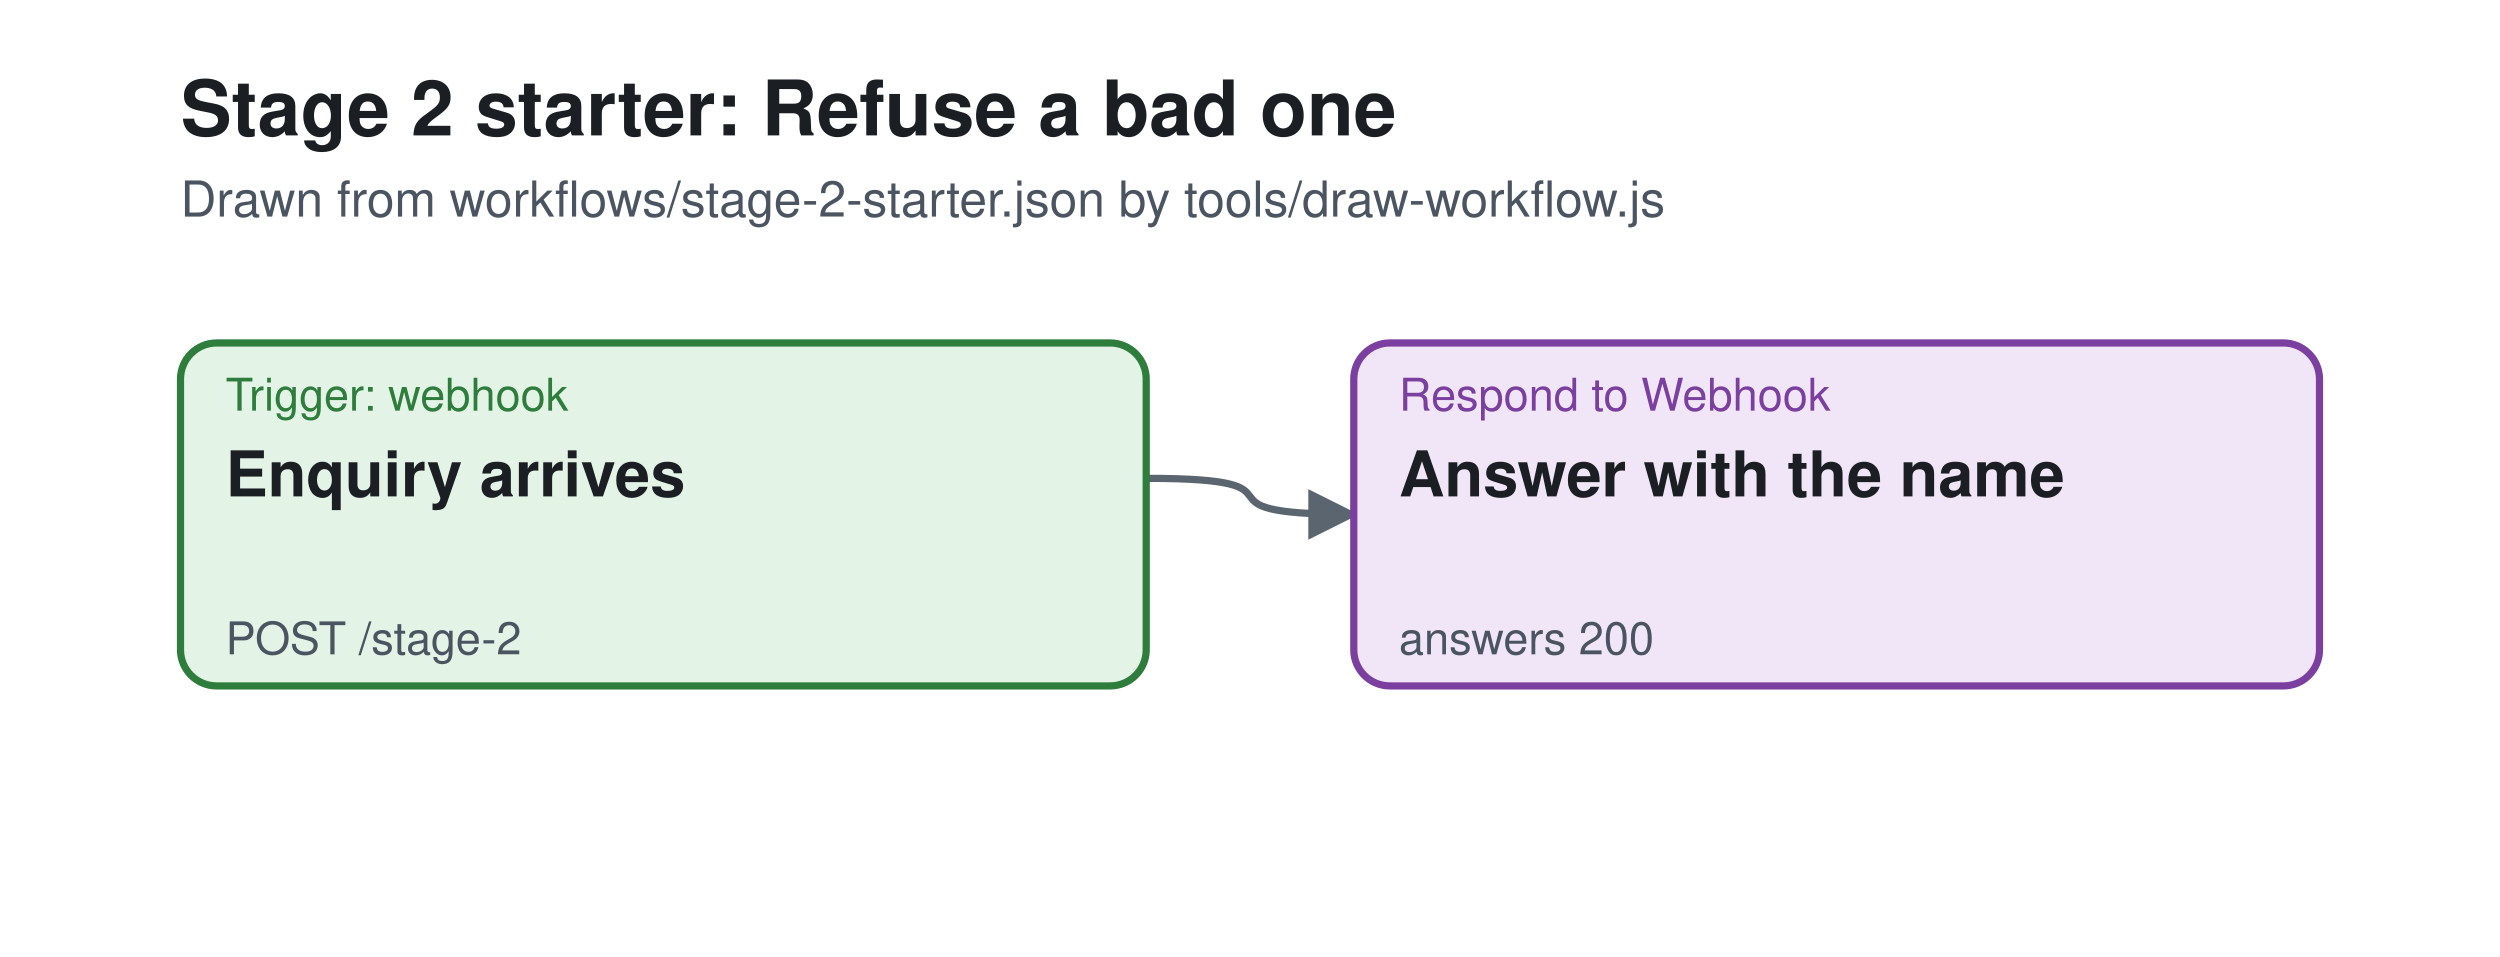
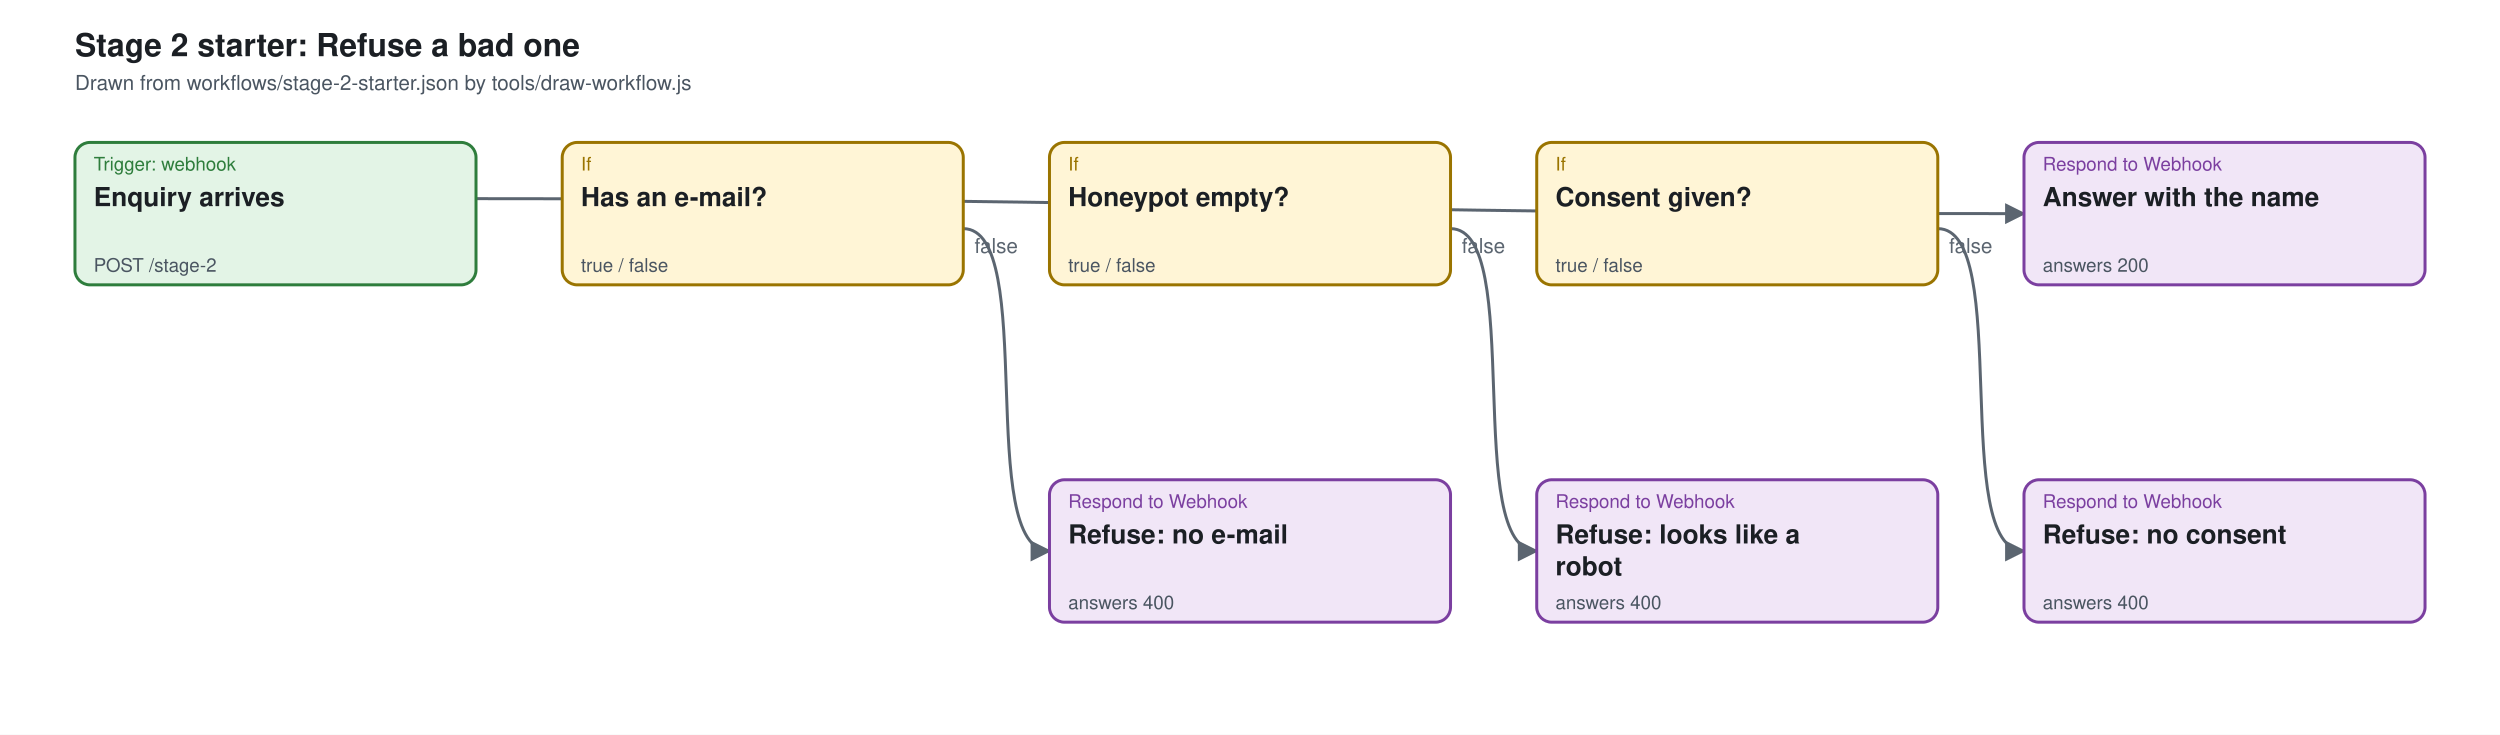
- <svg xmlns="http://www.w3.org/2000/svg" width="554" height="212" viewBox="0 0 554 212" role="img" aria-labelledby="t d" font-family="Helvetica, Arial, sans-serif">
+ <svg xmlns="http://www.w3.org/2000/svg" width="1334" height="392" viewBox="0 0 1334 392" role="img" aria-labelledby="t d" font-family="Helvetica, Arial, sans-serif">
  <defs>
    <marker id="arrow" viewBox="0 0 10 10" refX="9" refY="5" markerWidth="7" markerHeight="7" orient="auto-start-reverse">
      <path d="M 0 0 L 10 5 L 0 10 z" fill="#5b6570" />
    </marker>
  </defs>
-   <rect x="0" y="0" width="554" height="212" fill="#ffffff" />
+   <rect x="0" y="0" width="1334" height="392" fill="#ffffff" />
  <text x="40" y="30" font-size="17" font-weight="bold" fill="#1b1f24">Stage 2 starter: Refuse a bad one</text>
  <text x="40" y="48" font-size="11" fill="#4a5561">Drawn from workflows/stage-2-starter.json by tools/draw-workflow.js</text>
-   <path d="M 254 106 C 294 106, 260 114, 300 114" fill="none" stroke="#5b6570" stroke-width="1.6" marker-end="url(#arrow)" />
+   <path d="M 254 106 C 667 106, 667 114, 1080 114" fill="none" stroke="#5b6570" stroke-width="1.6" marker-end="url(#arrow)" />
+   <path d="M 514 122 C 554 122, 520 294, 560 294" fill="none" stroke="#5b6570" stroke-width="1.6" marker-end="url(#arrow)" />
+   <text x="520" y="135" font-size="11" fill="#5b6570">false</text>
+   <path d="M 774 122 C 814 122, 780 294, 820 294" fill="none" stroke="#5b6570" stroke-width="1.6" marker-end="url(#arrow)" />
+   <text x="780" y="135" font-size="11" fill="#5b6570">false</text>
+   <path d="M 1034 122 C 1074 122, 1040 294, 1080 294" fill="none" stroke="#5b6570" stroke-width="1.6" marker-end="url(#arrow)" />
+   <text x="1040" y="135" font-size="11" fill="#5b6570">false</text>
  <g>
    <rect x="40" y="76" width="214" height="76" rx="8" fill="#e3f4e6" stroke="#2e7d3c" stroke-width="1.6" />
    <text x="50" y="91" font-size="10" fill="#2e7d3c">Trigger: webhook</text>
    <text x="50" y="110" font-size="14" font-weight="bold" fill="#1b1f24">Enquiry arrives</text>
    <text x="50" y="145" font-size="10" fill="#4a5561">POST /stage-2</text>
  </g>
  <g>
-     <rect x="300" y="76" width="214" height="76" rx="8" fill="#f1e6f7" stroke="#7b3fa0" stroke-width="1.6" />
-     <text x="310" y="91" font-size="10" fill="#7b3fa0">Respond to Webhook</text>
-     <text x="310" y="110" font-size="14" font-weight="bold" fill="#1b1f24">Answer with the name</text>
-     <text x="310" y="145" font-size="10" fill="#4a5561">answers 200</text>
+     <rect x="1080" y="76" width="214" height="76" rx="8" fill="#f1e6f7" stroke="#7b3fa0" stroke-width="1.6" />
+     <text x="1090" y="91" font-size="10" fill="#7b3fa0">Respond to Webhook</text>
+     <text x="1090" y="110" font-size="14" font-weight="bold" fill="#1b1f24">Answer with the name</text>
+     <text x="1090" y="145" font-size="10" fill="#4a5561">answers 200</text>
+   </g>
+   <g>
+     <rect x="300" y="76" width="214" height="76" rx="8" fill="#fff5d6" stroke="#9a7400" stroke-width="1.6" />
+     <text x="310" y="91" font-size="10" fill="#9a7400">If</text>
+     <text x="310" y="110" font-size="14" font-weight="bold" fill="#1b1f24">Has an e-mail?</text>
+     <text x="310" y="145" font-size="10" fill="#4a5561">true / false</text>
+   </g>
+   <g>
+     <rect x="560" y="76" width="214" height="76" rx="8" fill="#fff5d6" stroke="#9a7400" stroke-width="1.6" />
+     <text x="570" y="91" font-size="10" fill="#9a7400">If</text>
+     <text x="570" y="110" font-size="14" font-weight="bold" fill="#1b1f24">Honeypot empty?</text>
+     <text x="570" y="145" font-size="10" fill="#4a5561">true / false</text>
+   </g>
+   <g>
+     <rect x="820" y="76" width="214" height="76" rx="8" fill="#fff5d6" stroke="#9a7400" stroke-width="1.6" />
+     <text x="830" y="91" font-size="10" fill="#9a7400">If</text>
+     <text x="830" y="110" font-size="14" font-weight="bold" fill="#1b1f24">Consent given?</text>
+     <text x="830" y="145" font-size="10" fill="#4a5561">true / false</text>
+   </g>
+   <g>
+     <rect x="560" y="256" width="214" height="76" rx="8" fill="#f1e6f7" stroke="#7b3fa0" stroke-width="1.6" />
+     <text x="570" y="271" font-size="10" fill="#7b3fa0">Respond to Webhook</text>
+     <text x="570" y="290" font-size="14" font-weight="bold" fill="#1b1f24">Refuse: no e-mail</text>
+     <text x="570" y="325" font-size="10" fill="#4a5561">answers 400</text>
+   </g>
+   <g>
+     <rect x="820" y="256" width="214" height="76" rx="8" fill="#f1e6f7" stroke="#7b3fa0" stroke-width="1.6" />
+     <text x="830" y="271" font-size="10" fill="#7b3fa0">Respond to Webhook</text>
+     <text x="830" y="290" font-size="14" font-weight="bold" fill="#1b1f24">Refuse: looks like a</text>
+     <text x="830" y="307" font-size="14" font-weight="bold" fill="#1b1f24">robot</text>
+     <text x="830" y="325" font-size="10" fill="#4a5561">answers 400</text>
+   </g>
+   <g>
+     <rect x="1080" y="256" width="214" height="76" rx="8" fill="#f1e6f7" stroke="#7b3fa0" stroke-width="1.6" />
+     <text x="1090" y="271" font-size="10" fill="#7b3fa0">Respond to Webhook</text>
+     <text x="1090" y="290" font-size="14" font-weight="bold" fill="#1b1f24">Refuse: no consent</text>
+     <text x="1090" y="325" font-size="10" fill="#4a5561">answers 400</text>
  </g>
</svg>
